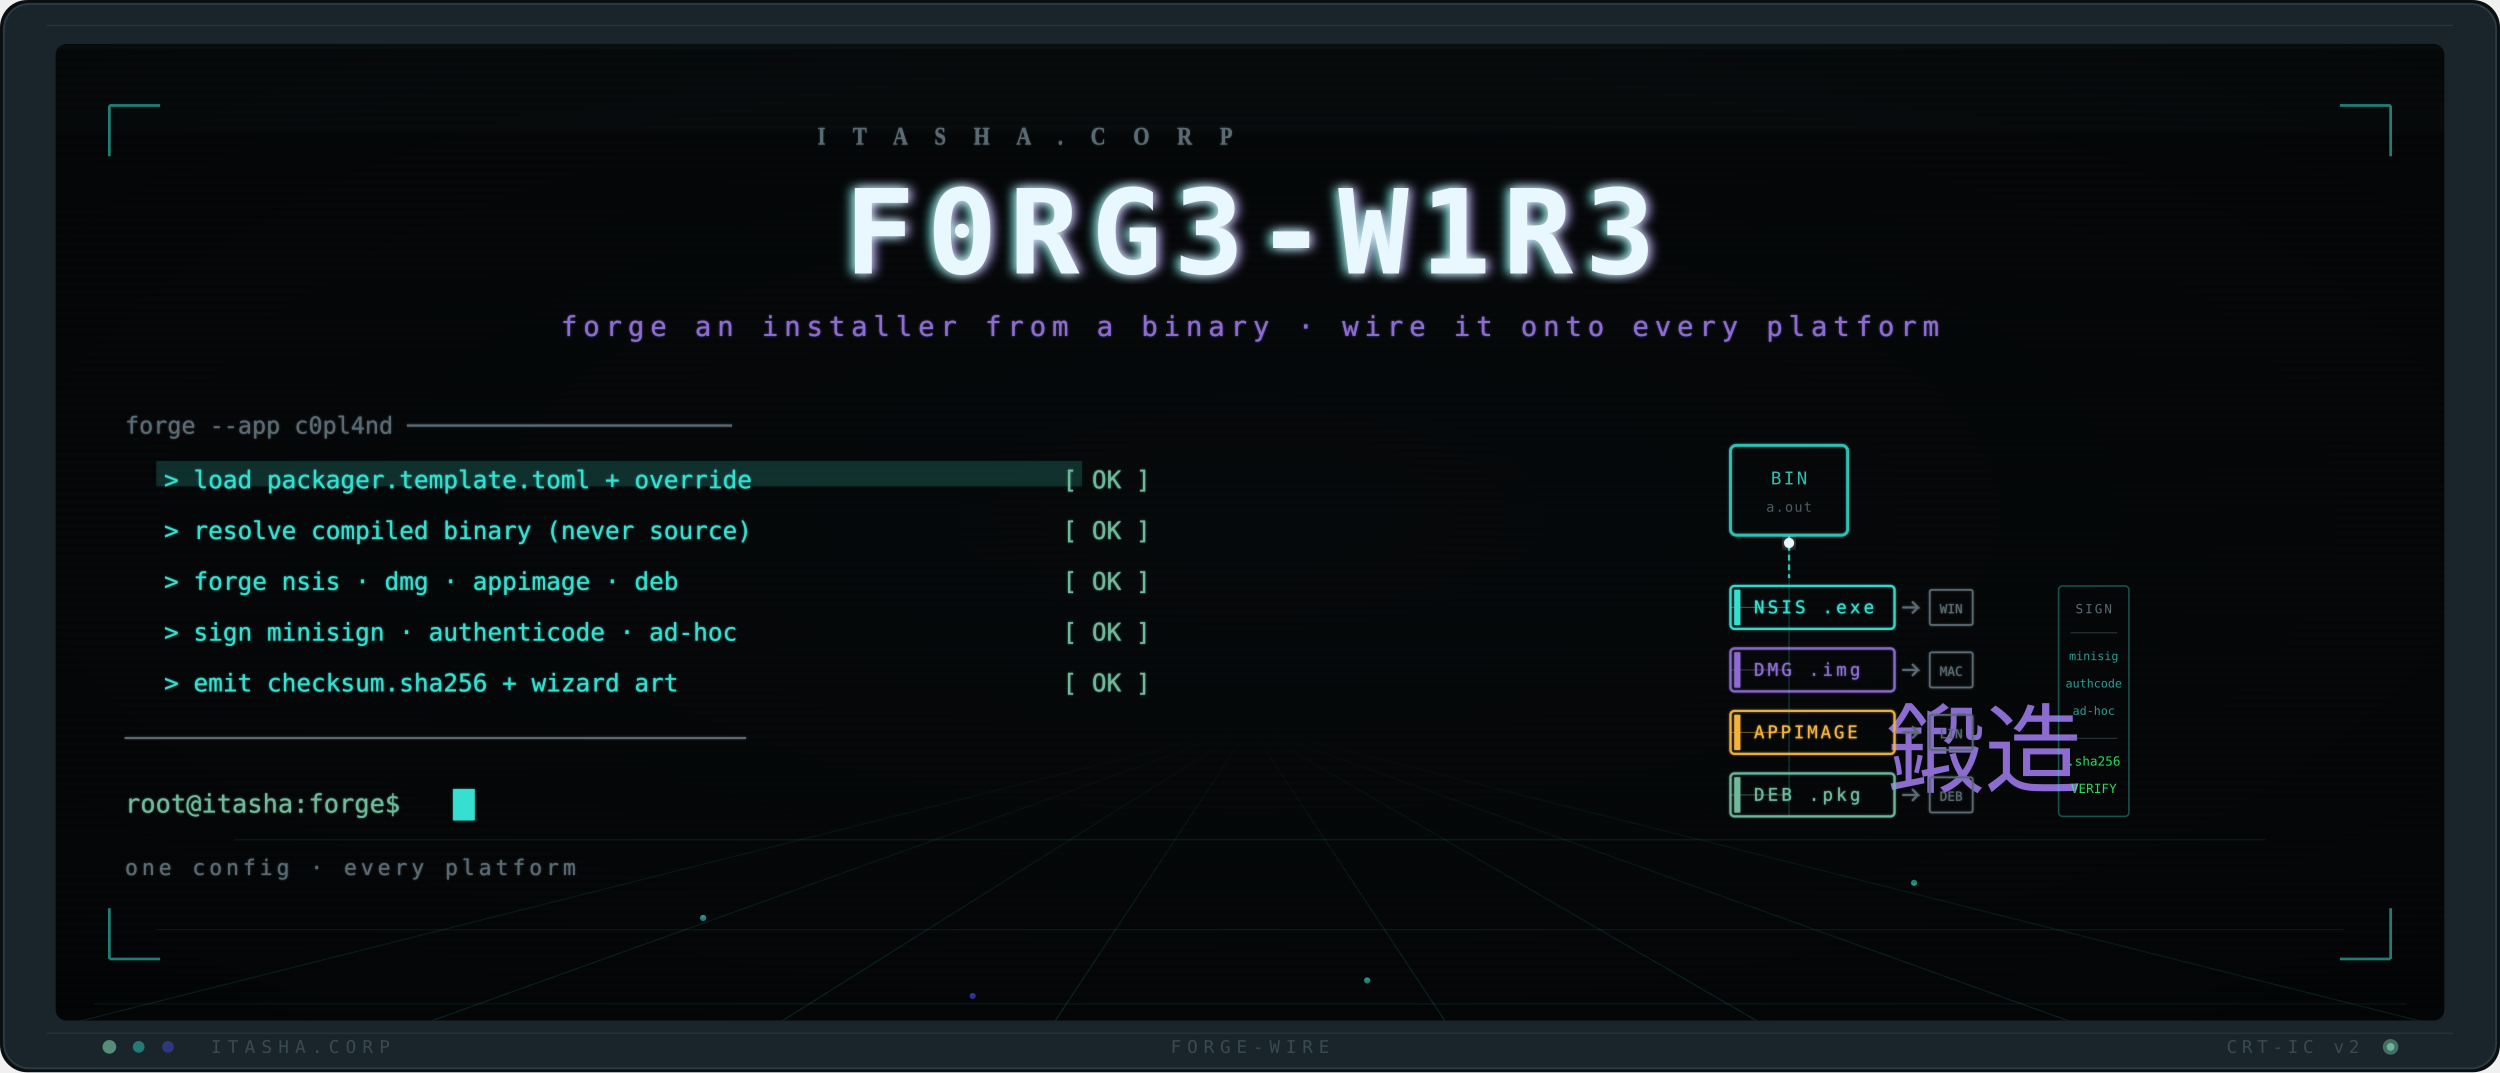
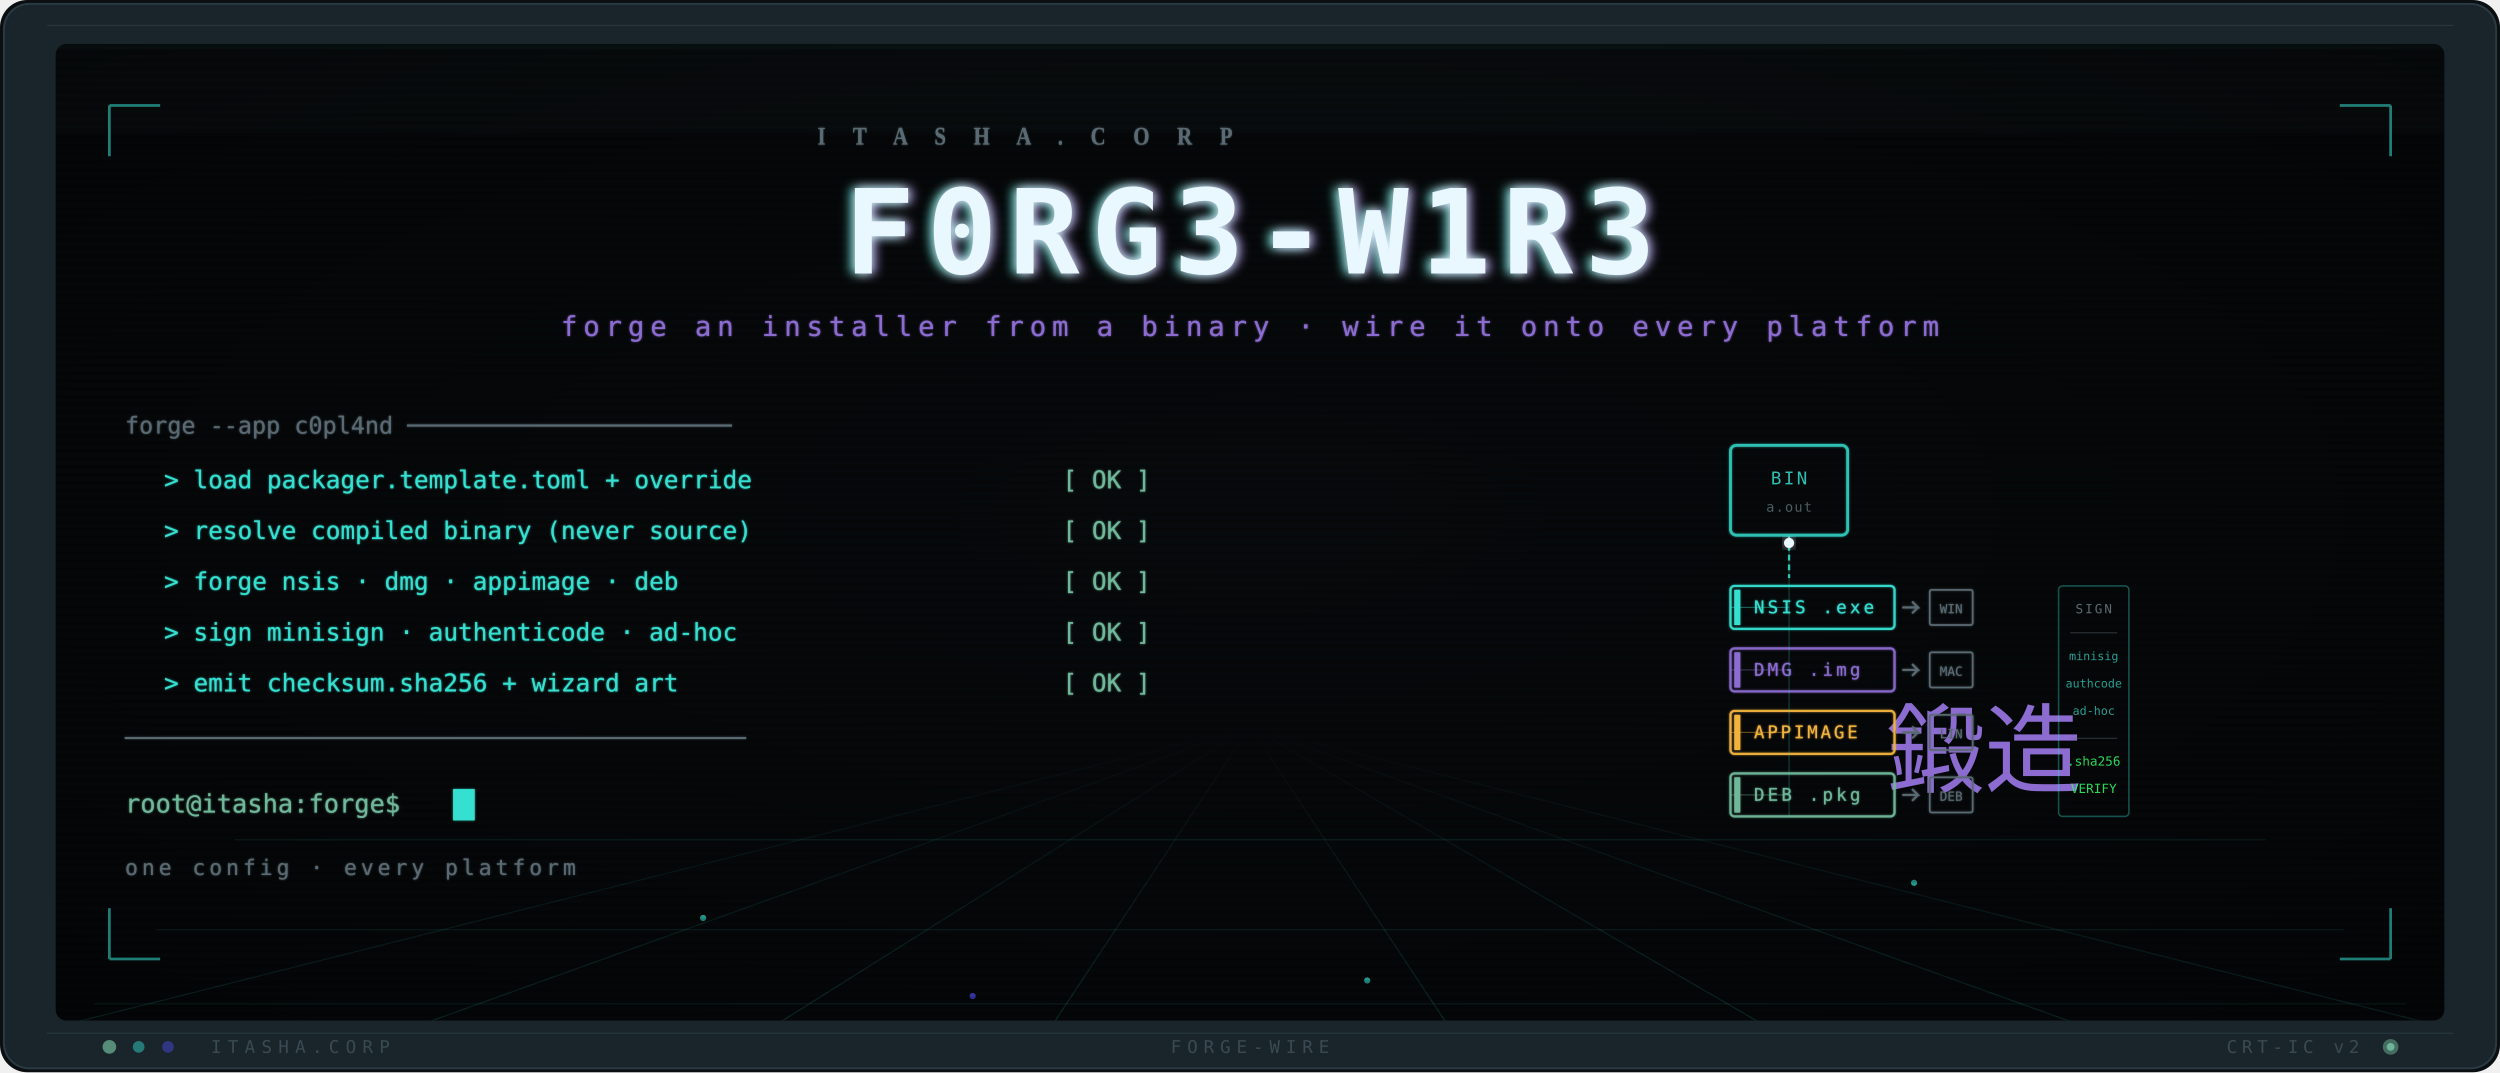
<svg xmlns="http://www.w3.org/2000/svg" viewBox="0 0 1280 549" width="1280" height="549" role="img" aria-label="F0RG3-W1R3 — forge an installer from a binary, wire it onto every platform">
  <defs>
    <pattern id="scan" patternUnits="userSpaceOnUse" width="1280" height="4">
      <rect width="1280" height="2" fill="transparent" />
      <rect y="2" width="1280" height="2" fill="rgba(0,0,0,0.16)" />
    </pattern>
    <radialGradient id="vig" cx="50%" cy="48%" r="72%">
      <stop offset="0%" stop-color="transparent" />
      <stop offset="100%" stop-color="rgba(0,0,0,0.5)" />
    </radialGradient>
    <linearGradient id="grid" x1="0" y1="0" x2="0" y2="1">
      <stop offset="0%" stop-color="#34e0d0" stop-opacity="0" />
      <stop offset="100%" stop-color="#34e0d0" stop-opacity="0.5" />
    </linearGradient>
    <filter id="phos">
      <feGaussianBlur in="SourceGraphic" stdDeviation="0.7" result="b" />
      <feMerge>
        <feMergeNode in="b" />
        <feMergeNode in="SourceGraphic" />
      </feMerge>
    </filter>
    <filter id="soft">
      <feGaussianBlur stdDeviation="2.4" />
    </filter>
    <filter id="glow">
      <feGaussianBlur stdDeviation="2.6" result="b" />
      <feMerge>
        <feMergeNode in="b" />
        <feMergeNode in="SourceGraphic" />
      </feMerge>
    </filter>
    <clipPath id="sc">
      <rect x="28" y="22" width="1224" height="501" rx="6" />
    </clipPath>
  </defs>
  <style>
    text { font-family: 'SF Mono','Fira Code','Cascadia Code','JetBrains Mono',Consolas,monospace; }
    @keyframes sweep { 0% { transform: translateY(0); } 100% { transform: translateY(501px); } }
    @keyframes flicker { 0%,96%,100% { opacity: 1; } 97% { opacity: 0.97; } 98% { opacity: 0.995; } }
    @keyframes bootReveal { 0% { opacity: 0; } 100% { opacity: 0.92; } }
    @keyframes curBlink { 0%,50% { opacity: 1; } 51%,100% { opacity: 0; } }
    @keyframes heartbeat { 0%,100% { transform: scale(1); opacity: 0.55; } 15% { transform: scale(1.3); opacity: 0.95; } 30% { transform: scale(1); opacity: 0.55; } 50% { transform: scale(1.1); opacity: 0.8; } }
    @keyframes edgeGlow { 0% { stroke-dashoffset: 3450; } 100% { stroke-dashoffset: 0; } }
    @keyframes phosphorBloom { 0%,100% { opacity: 0; } 50% { opacity: 0.02; } }
    @keyframes signalPulse { 0% { stroke-dashoffset: 18; opacity: 0.85; } 100% { stroke-dashoffset: 0; opacity: 0.3; } }
    @keyframes nodeBlink { 0%,100% { opacity: 0.9; } 50% { opacity: 0.35; } }
    @keyframes forgeTravel { 0% { transform: translateY(0); opacity: 0; } 8% { opacity: 1; } 88% { opacity: 1; } 100% { transform: translateY(140px); opacity: 0; } }
    @keyframes cardForge { 0%,100% { opacity: 0.35; } 50% { opacity: 1; } }
    @keyframes kanjiPulse { 0%,100% { opacity: 0.1; } 50% { opacity: 0.2; } }
    @keyframes rollBar { 0% { transform: translateY(-70px); } 100% { transform: translateY(540px); } }
    @keyframes dataBlink { 0%,100% { opacity: 0.12; } 50% { opacity: 0.7; } }
    @keyframes titleGlitch { 0%,90%,100% { transform: translate(0,0); } 91% { transform: translate(-2px,1px); } 94% { transform: translate(2px,-1px); } 97% { transform: translate(-1px,0); } }
-     @keyframes readHead { 0% { transform: translateY(0); opacity: 0; } 12% { opacity: 0.5; } 88% { opacity: 0.5; } 100% { transform: translateY(132px); opacity: 0; } }
    @keyframes okPulse { 0%,100% { opacity: 0.5; } 50% { opacity: 1; } }
+     @keyframes linePulse { 0%,100% { opacity: 0.8; } 50% { opacity: 1; } }
    @keyframes titleBreathe { 0%,100% { opacity: 1; } 50% { opacity: 0.85; } }
    @media (prefers-reduced-motion: reduce) { * { animation: none !important; } }
  </style>
  <rect x="0" y="0" width="1280" height="549" rx="14" fill="#0b0f12" />
  <rect x="2" y="2" width="1276" height="545" rx="13" fill="#1a242b" stroke="#2a3a42" stroke-width="1" />
  <line x1="24" y1="13" x2="1256" y2="13" stroke="#2a3a42" stroke-width="0.5" />
  <line x1="24" y1="529" x2="1256" y2="529" stroke="#2a3a42" stroke-width="0.5" />
  <rect x="28" y="22" width="1224" height="501" rx="6" fill="#070a0c" />
  <g clip-path="url(#sc)">
    <g stroke="url(#grid)" stroke-width="0.6" opacity="0.5">
      <line x1="640" y1="372" x2="40" y2="523" />
      <line x1="640" y1="372" x2="220" y2="523" />
      <line x1="640" y1="372" x2="400" y2="523" />
      <line x1="640" y1="372" x2="540" y2="523" />
      <line x1="640" y1="372" x2="640" y2="523" />
      <line x1="640" y1="372" x2="740" y2="523" />
      <line x1="640" y1="372" x2="900" y2="523" />
      <line x1="640" y1="372" x2="1060" y2="523" />
      <line x1="640" y1="372" x2="1240" y2="523" />
    </g>
    <g stroke="#34e0d0" stroke-width="0.5" opacity="0.2">
      <line x1="120" y1="430" x2="1160" y2="430" />
      <line x1="80" y1="476" x2="1200" y2="476" />
      <line x1="48" y1="514" x2="1232" y2="514" />
    </g>
    <g fill="#34e0d0">
      <circle cx="360" cy="470" r="1.6" style="animation: dataBlink 2.6s ease-in-out 0s infinite;" />
      <circle cx="700" cy="502" r="1.6" style="animation: dataBlink 3.1s ease-in-out 0.8s infinite;" />
      <circle cx="980" cy="452" r="1.6" style="animation: dataBlink 2.4s ease-in-out 1.4s infinite;" />
      <circle cx="498" cy="510" r="1.6" fill="#5050ff" style="animation: dataBlink 3.4s ease-in-out 2s infinite;" />
    </g>
    <rect x="28" y="22" width="1224" height="46" fill="#9fe8e0" opacity="0.035" style="animation: rollBar 7s linear infinite;" />
    <rect x="28" y="22" width="1224" height="3" fill="#34e0d0" opacity="0.05" style="animation: sweep 9s linear infinite;" />
    <rect x="28" y="22" width="1224" height="501" fill="#ffffff" opacity="0" style="animation: phosphorBloom 8s ease-in-out infinite;" />
  </g>
  <rect x="28" y="22" width="1224" height="501" rx="6" fill="url(#scan)" />
  <rect x="28" y="22" width="1224" height="501" rx="6" fill="url(#vig)" />
  <rect x="28" y="22" width="1224" height="501" rx="6" fill="none" stroke="#34e0d0" stroke-width="1" opacity="0.07" stroke-dasharray="22,3428" style="animation: edgeGlow 11s linear infinite;" />
  <rect x="28" y="22" width="1224" height="501" rx="6" fill="none" stroke="#1a242b" />
  <g stroke="#34e0d0" stroke-width="1.4" fill="none" opacity="0.55">
    <path d="M56 54 h26 M56 54 v26" />
    <path d="M1224 54 h-26 M1224 54 v26" />
    <path d="M56 491 h26 M56 491 v-26" />
    <path d="M1224 491 h-26 M1224 491 v-26" />
  </g>
  <g style="animation: flicker 7s infinite;">
    <text x="640" y="74" text-anchor="middle" font-size="13" fill="#5a6b73" letter-spacing="7" filter="url(#phos)" style="font-family: 'Times New Roman','Times','Matisse',serif; font-weight: 700; transform: scaleX(0.82); transform-origin: 640px 74px; animation: titleBreathe 6s ease-in-out infinite;">I T A S H A . C O R P</text>
    <g font-size="60" font-weight="bold" letter-spacing="6" text-anchor="middle">
      <text x="643" y="140" fill="#8c6cd0" opacity="0.5" filter="url(#soft)" style="animation: titleGlitch 5.5s steps(1) infinite; transform-origin: 640px 140px;">F0RG3-W1R3</text>
      <text x="637" y="140" fill="#34e0d0" opacity="0.5" filter="url(#soft)" style="animation: titleGlitch 6.3s steps(1) 0.1s infinite; transform-origin: 640px 140px;">F0RG3-W1R3</text>
      <text x="640" y="140" fill="#e9f7ff" filter="url(#glow)" style="animation: titleBreathe 4s ease-in-out infinite;">F0RG3-W1R3</text>
    </g>
    <text x="640" y="172" text-anchor="middle" font-size="14" fill="#8c6cd0" letter-spacing="3" filter="url(#phos)">forge an installer from a binary · wire it onto every platform</text>
    <g filter="url(#phos)">
-       <rect x="80" y="236" width="474" height="13" fill="#34e0d0" opacity="0.10" style="animation: readHead 4.5s ease-in-out infinite;" />
      <text x="64" y="222" font-size="12" fill="#5a6b73">forge --app c0pl4nd ───────────────────────</text>
-       <text x="84" y="250" font-size="12.5" fill="#34e0d0" style="animation: bootReveal 0.35s ease-out 0.2s both;">&gt; load packager.template.toml + override</text>
+       <text x="84" y="250" font-size="12.5" fill="#34e0d0" style="animation: bootReveal 0.35s ease-out 0.2s both;, linePulse 3.6s ease-in-out 0.0s infinite">&gt; load packager.template.toml + override</text>
      <text x="544" y="250" font-size="12.5" fill="#6fb89a" style="animation: bootReveal 0.35s ease-out 0.2s both, okPulse 2s ease-in-out 0.6s infinite;">[ OK ]</text>
-       <text x="84" y="276" font-size="12.5" fill="#34e0d0" style="animation: bootReveal 0.35s ease-out 0.5s both;">&gt; resolve compiled binary (never source)</text>
+       <text x="84" y="276" font-size="12.5" fill="#34e0d0" style="animation: bootReveal 0.35s ease-out 0.5s both;, linePulse 3.6s ease-in-out 0.4s infinite">&gt; resolve compiled binary (never source)</text>
      <text x="544" y="276" font-size="12.5" fill="#6fb89a" style="animation: bootReveal 0.35s ease-out 0.5s both, okPulse 2s ease-in-out 1.0s infinite;">[ OK ]</text>
-       <text x="84" y="302" font-size="12.5" fill="#34e0d0" style="animation: bootReveal 0.35s ease-out 0.8s both;">&gt; forge  nsis · dmg · appimage · deb</text>
+       <text x="84" y="302" font-size="12.5" fill="#34e0d0" style="animation: bootReveal 0.35s ease-out 0.8s both;, linePulse 3.6s ease-in-out 0.8s infinite">&gt; forge  nsis · dmg · appimage · deb</text>
      <text x="544" y="302" font-size="12.5" fill="#6fb89a" style="animation: bootReveal 0.35s ease-out 0.8s both, okPulse 2s ease-in-out 1.4s infinite;">[ OK ]</text>
-       <text x="84" y="328" font-size="12.5" fill="#34e0d0" style="animation: bootReveal 0.35s ease-out 1.1s both;">&gt; sign  minisign · authenticode · ad-hoc</text>
+       <text x="84" y="328" font-size="12.5" fill="#34e0d0" style="animation: bootReveal 0.35s ease-out 1.1s both;, linePulse 3.6s ease-in-out 1.2s infinite">&gt; sign  minisign · authenticode · ad-hoc</text>
      <text x="544" y="328" font-size="12.5" fill="#6fb89a" style="animation: bootReveal 0.35s ease-out 1.1s both, okPulse 2s ease-in-out 1.8s infinite;">[ OK ]</text>
-       <text x="84" y="354" font-size="12.5" fill="#34e0d0" style="animation: bootReveal 0.35s ease-out 1.4s both;">&gt; emit  checksum.sha256 + wizard art</text>
+       <text x="84" y="354" font-size="12.5" fill="#34e0d0" style="animation: bootReveal 0.35s ease-out 1.4s both;, linePulse 3.6s ease-in-out 1.6s infinite">&gt; emit  checksum.sha256 + wizard art</text>
      <text x="544" y="354" font-size="12.5" fill="#6fb89a" style="animation: bootReveal 0.35s ease-out 1.4s both, okPulse 2s ease-in-out 2.2s infinite;">[ OK ]</text>
      <text x="64" y="382" font-size="12" fill="#5a6b73">────────────────────────────────────────────</text>
      <text x="64" y="416" font-size="13" fill="#6fb89a">root@itasha:forge$</text>
      <rect x="232" y="404" width="11" height="16" fill="#34e0d0" style="animation: curBlink 1.1s step-end infinite;" />
      <text x="64" y="448" font-size="11" fill="#5a6b73" letter-spacing="2">one config · every platform</text>
    </g>
    <g transform="translate(880, 222)" style="animation: flicker 9s infinite;">
      <text x="86" y="180" fill="#8c6cd0" font-size="50" font-family="'Noto Sans JP','Yu Gothic',sans-serif" style="animation: kanjiPulse 6s ease-in-out infinite;">鍛造</text>
      <g opacity="0.85">
        <rect x="6" y="6" width="60" height="46" rx="3" fill="none" stroke="#34e0d0" stroke-width="1.4" filter="url(#phos)" />
        <text x="36" y="26" text-anchor="middle" font-size="9" fill="#34e0d0" letter-spacing="1.2">BIN</text>
        <text x="36" y="40" text-anchor="middle" font-size="7" fill="#5a6b73" letter-spacing="0.6">a.out</text>
        <line x1="36" y1="52" x2="36" y2="74" stroke="#34e0d0" stroke-width="1.2" stroke-dasharray="3,2" style="animation: signalPulse 1.6s linear infinite;" />
      </g>
      <g transform="translate(0, 78)" filter="url(#phos)">
        <rect x="6" y="0" width="84" height="22" rx="2" fill="none" stroke="#34e0d0" stroke-width="1.1" opacity="0.9" />
        <rect x="8" y="2" width="3" height="18" fill="#34e0d0" style="animation: cardForge 2.8s ease-in-out 0s infinite;" />
        <text x="18" y="14" font-size="9" fill="#34e0d0" letter-spacing="1.6">NSIS .exe</text>
        <path d="M94 11 l8 0 l-3 -3 m3 3 l-3 3" stroke="#5a6b73" stroke-width="1" fill="none" />
        <rect x="108" y="2" width="22" height="18" rx="1" fill="none" stroke="#5a6b73" stroke-width="0.8" />
        <text x="119" y="14" text-anchor="middle" font-size="6.5" fill="#5a6b73">WIN</text>
      </g>
      <g transform="translate(0, 110)" filter="url(#phos)">
        <rect x="6" y="0" width="84" height="22" rx="2" fill="none" stroke="#8c6cd0" stroke-width="1.1" opacity="0.9" />
        <rect x="8" y="2" width="3" height="18" fill="#8c6cd0" style="animation: cardForge 2.8s ease-in-out 0.5s infinite;" />
        <text x="18" y="14" font-size="9" fill="#8c6cd0" letter-spacing="1.6">DMG .img</text>
        <path d="M94 11 l8 0 l-3 -3 m3 3 l-3 3" stroke="#5a6b73" stroke-width="1" fill="none" />
        <rect x="108" y="2" width="22" height="18" rx="1" fill="none" stroke="#5a6b73" stroke-width="0.8" />
        <text x="119" y="14" text-anchor="middle" font-size="6.5" fill="#5a6b73">MAC</text>
      </g>
      <g transform="translate(0, 142)" filter="url(#phos)">
        <rect x="6" y="0" width="84" height="22" rx="2" fill="none" stroke="#f2b33d" stroke-width="1.1" opacity="0.9" />
        <rect x="8" y="2" width="3" height="18" fill="#f2b33d" style="animation: cardForge 2.8s ease-in-out 1s infinite;" />
        <text x="18" y="14" font-size="9" fill="#f2b33d" letter-spacing="1.4">APPIMAGE</text>
        <path d="M94 11 l8 0 l-3 -3 m3 3 l-3 3" stroke="#5a6b73" stroke-width="1" fill="none" />
        <rect x="108" y="2" width="22" height="18" rx="1" fill="none" stroke="#5a6b73" stroke-width="0.8" />
        <text x="119" y="14" text-anchor="middle" font-size="6.5" fill="#5a6b73">LIN</text>
      </g>
      <g transform="translate(0, 174)" filter="url(#phos)">
        <rect x="6" y="0" width="84" height="22" rx="2" fill="none" stroke="#6fb89a" stroke-width="1.1" opacity="0.9" />
        <rect x="8" y="2" width="3" height="18" fill="#6fb89a" style="animation: cardForge 2.8s ease-in-out 1.5s infinite;" />
        <text x="18" y="14" font-size="9" fill="#6fb89a" letter-spacing="1.6">DEB .pkg</text>
        <path d="M94 11 l8 0 l-3 -3 m3 3 l-3 3" stroke="#5a6b73" stroke-width="1" fill="none" />
        <rect x="108" y="2" width="22" height="18" rx="1" fill="none" stroke="#5a6b73" stroke-width="0.8" />
        <text x="119" y="14" text-anchor="middle" font-size="6.5" fill="#5a6b73">DEB</text>
      </g>
      <line x1="36" y1="52" x2="36" y2="196" stroke="#34e0d0" stroke-width="0.6" opacity="0.25" />
      <line x1="36" y1="89" x2="6" y2="89" stroke="#34e0d0" stroke-width="0.6" opacity="0.4" />
      <line x1="36" y1="121" x2="6" y2="121" stroke="#8c6cd0" stroke-width="0.6" opacity="0.4" />
      <line x1="36" y1="153" x2="6" y2="153" stroke="#f2b33d" stroke-width="0.6" opacity="0.4" />
      <line x1="36" y1="185" x2="6" y2="185" stroke="#6fb89a" stroke-width="0.6" opacity="0.4" />
      <circle cx="36" cy="56" r="2.6" fill="#e9f7ff" filter="url(#glow)" style="animation: forgeTravel 2.8s ease-in-out infinite;" />
      <g transform="translate(174, 78)" style="animation: nodeBlink 3s ease-in-out infinite;">
        <rect x="0" y="0" width="36" height="118" rx="2" fill="none" stroke="#34e0d0" stroke-width="0.8" opacity="0.35" />
        <text x="18" y="14" text-anchor="middle" font-size="6.5" fill="#5a6b73" letter-spacing="1">SIGN</text>
        <line x1="6" y1="24" x2="30" y2="24" stroke="#5a6b73" stroke-width="0.5" opacity="0.5" />
        <text x="18" y="38" text-anchor="middle" font-size="6" fill="#34e0d0" opacity="0.7">minisig</text>
        <text x="18" y="52" text-anchor="middle" font-size="6" fill="#34e0d0" opacity="0.7">authcode</text>
        <text x="18" y="66" text-anchor="middle" font-size="6" fill="#34e0d0" opacity="0.7">ad-hoc</text>
        <line x1="6" y1="78" x2="30" y2="78" stroke="#5a6b73" stroke-width="0.5" opacity="0.5" />
        <text x="18" y="92" text-anchor="middle" font-size="6.5" fill="#33ff66" opacity="0.85">.sha256</text>
        <text x="18" y="106" text-anchor="middle" font-size="6.5" fill="#33ff66" opacity="0.85" style="animation: cardForge 2.8s ease-in-out 2s infinite;">VERIFY</text>
      </g>
    </g>
  </g>
  <g>
    <circle cx="56" cy="536" r="3.5" fill="#6fb89a" opacity="0.7" style="animation: heartbeat 2.4s ease-in-out infinite; transform-origin: 56px 536px;" />
    <circle cx="71" cy="536" r="3" fill="#34e0d0" opacity="0.45" />
    <circle cx="86" cy="536" r="3" fill="#5050ff" opacity="0.4" />
    <text x="108" y="536" font-size="9" fill="#3a4a52" letter-spacing="3.2" dominant-baseline="central">ITASHA.CORP</text>
    <text x="640" y="536" font-size="9" fill="#3a4a52" letter-spacing="3" dominant-baseline="central" text-anchor="middle">FORGE-WIRE</text>
    <text x="1208" y="536" font-size="9" fill="#3a4a52" letter-spacing="2.4" dominant-baseline="central" text-anchor="end">CRT-IC v2</text>
    <circle cx="1224" cy="536" r="4" fill="#6fb89a" opacity="0.5" />
    <circle cx="1224" cy="536" r="2" fill="#6fb89a" opacity="0.95" style="animation: heartbeat 2.4s ease-in-out infinite; transform-origin: 1224px 536px;" />
  </g>
</svg>
